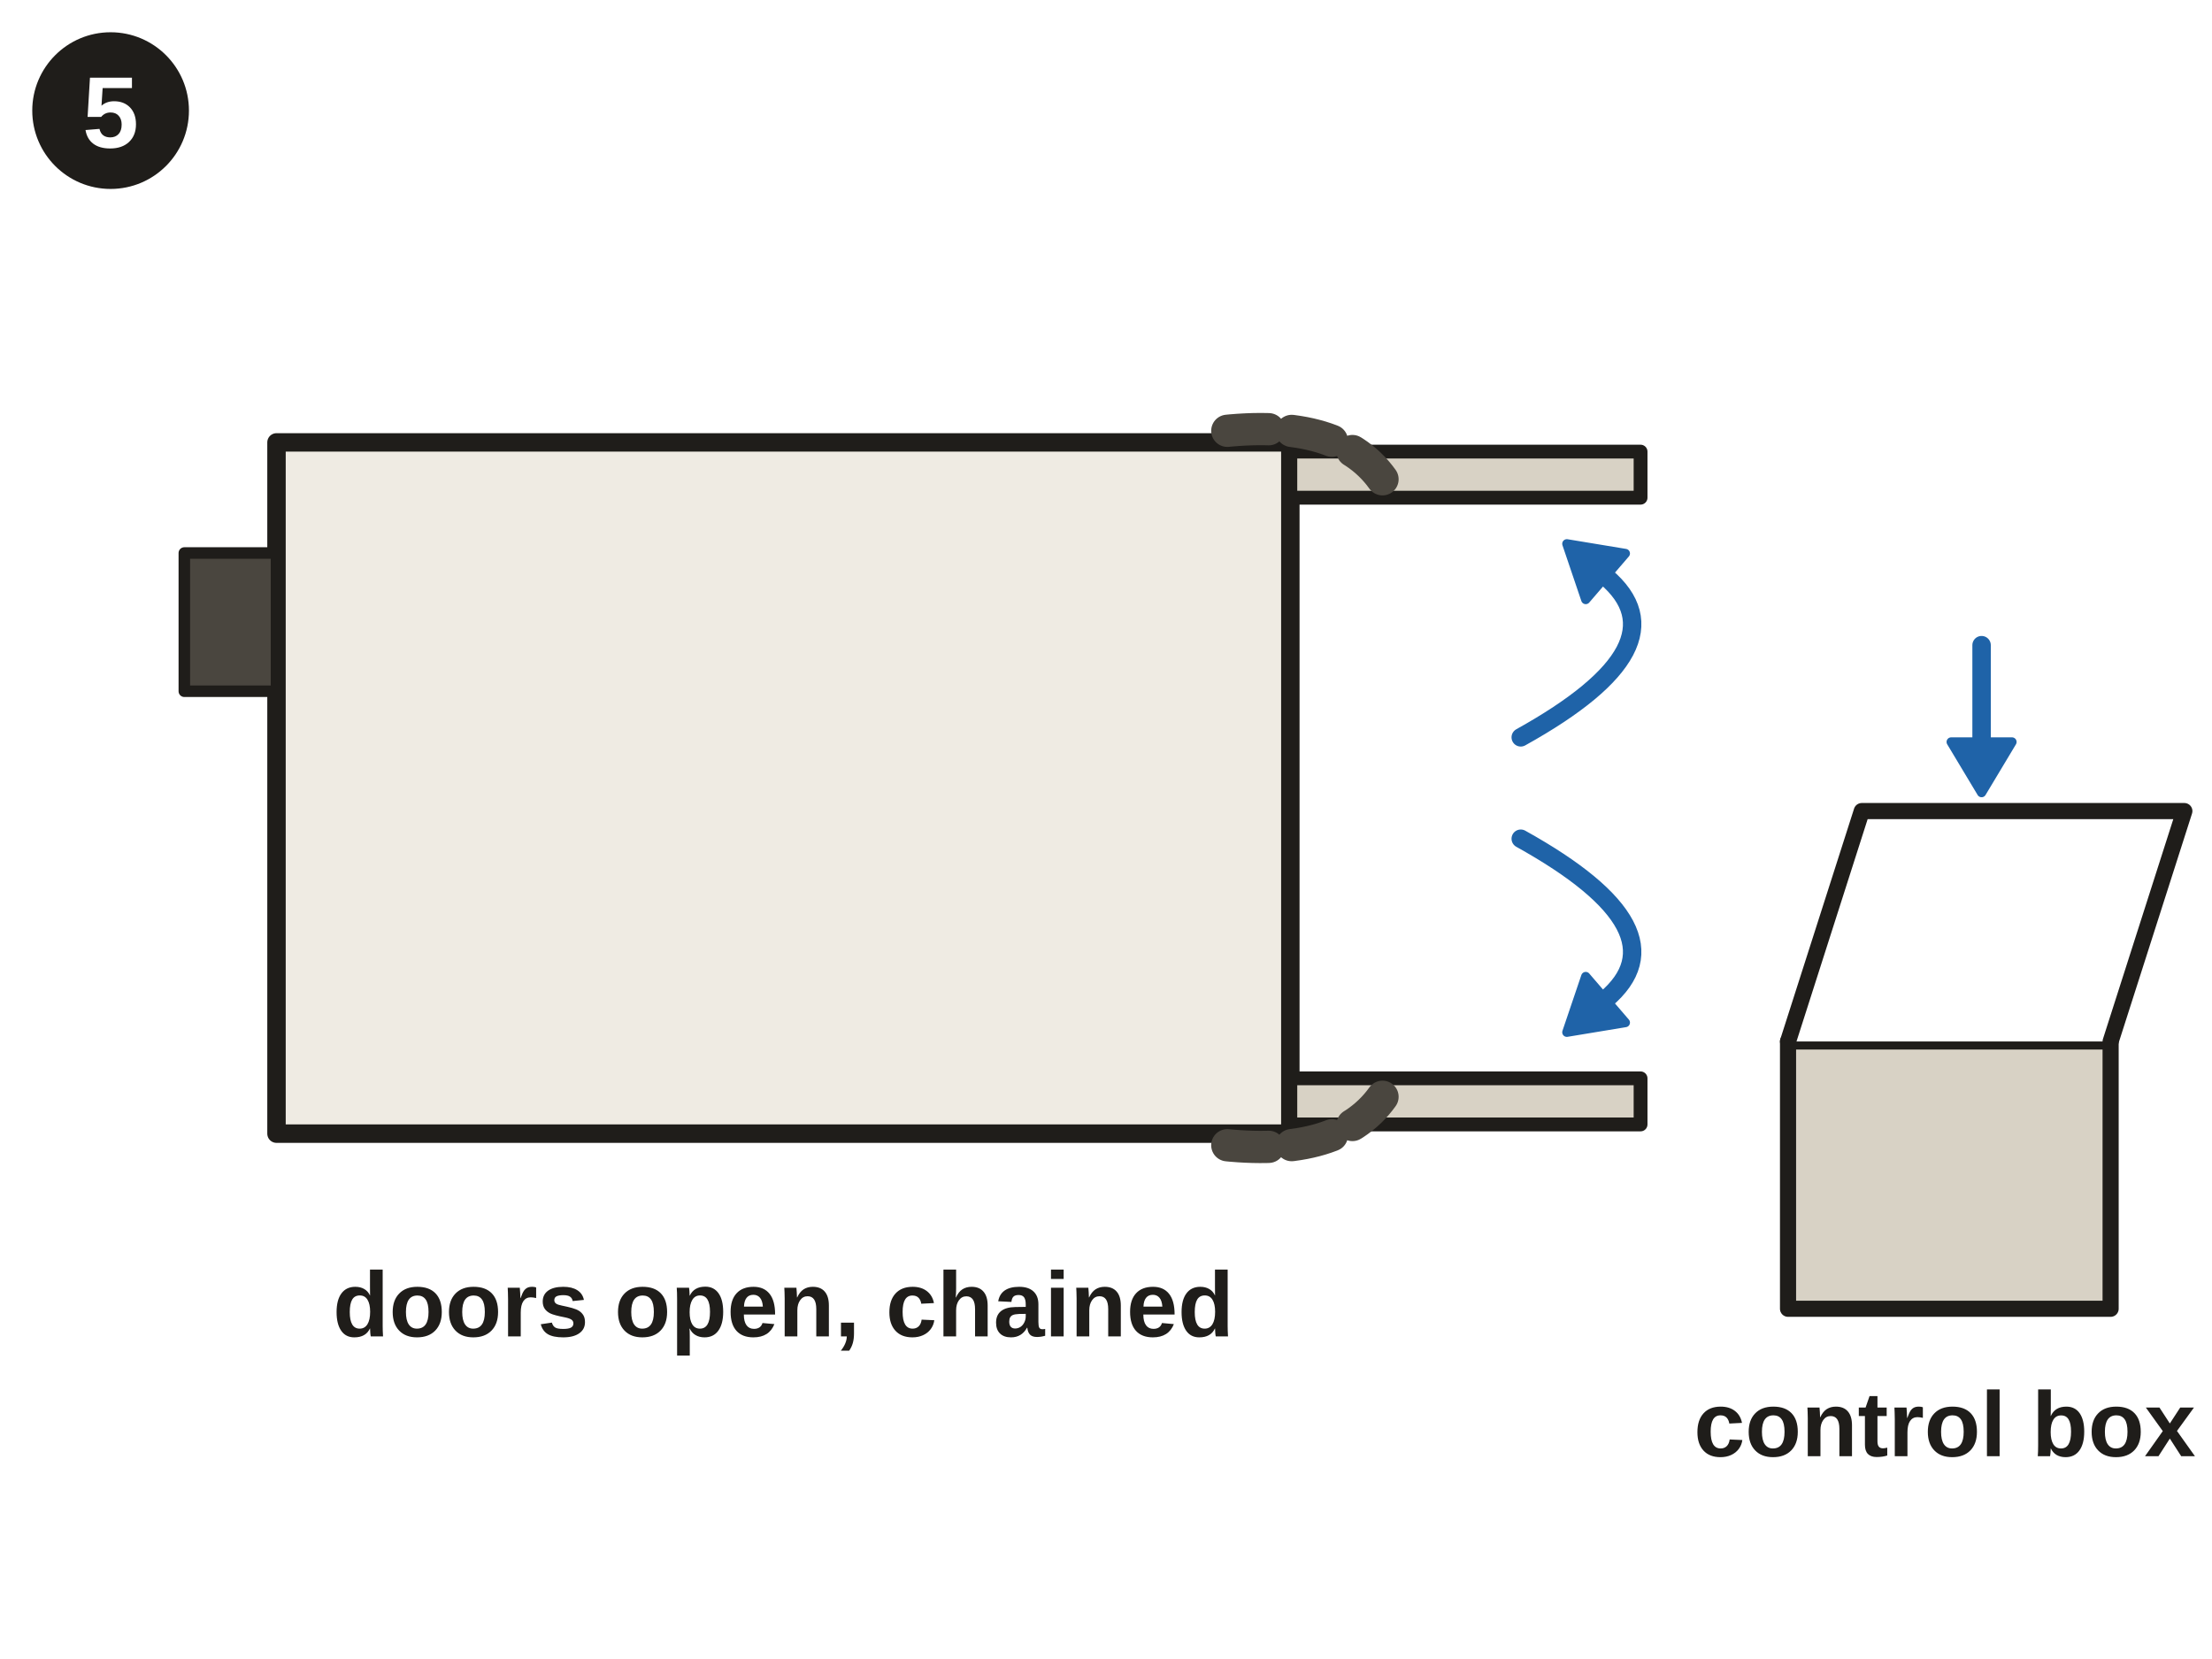
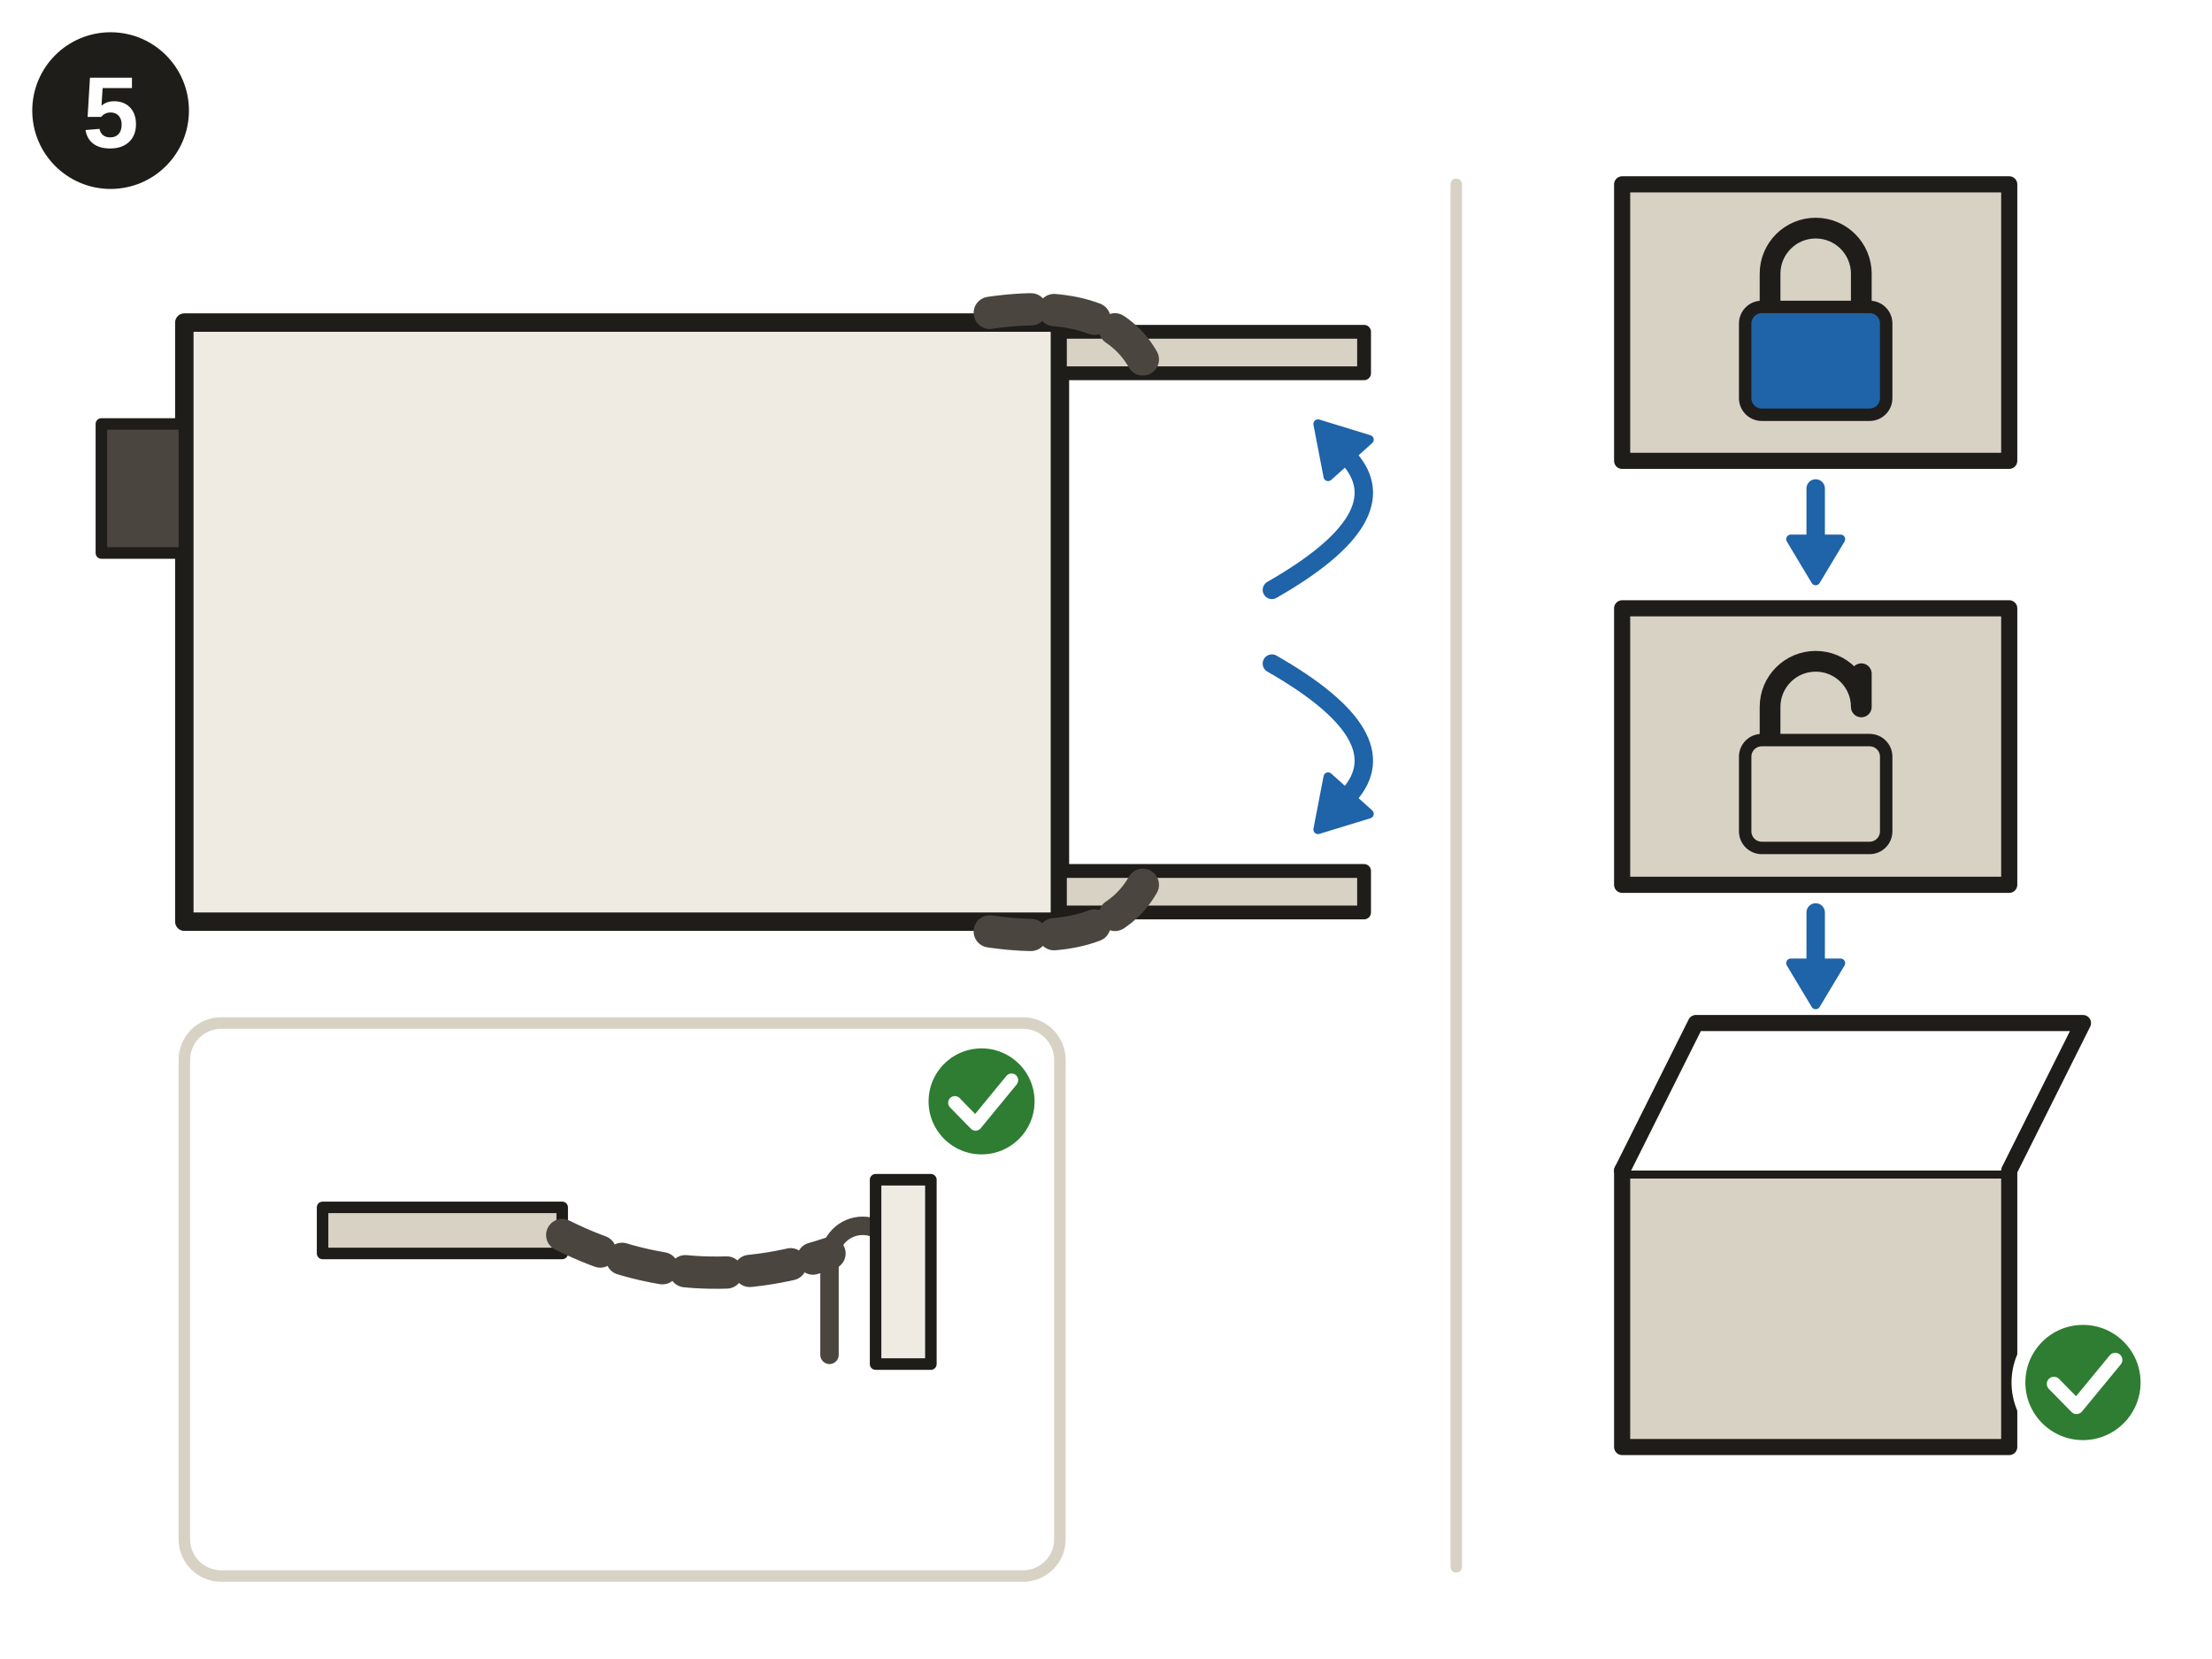
<svg xmlns="http://www.w3.org/2000/svg" viewBox="0 0 480 360" width="480" height="360" role="img" aria-labelledby="14lp-p5-title 14lp-p5-desc">
  <rect x="0" y="0" width="480" height="360" fill="#FFFFFF" />
+   <rect x="40" y="70" width="190" height="130" rx="0" fill="#EFEBE3" stroke="#1F1D1A" stroke-width="4" stroke-linejoin="round" />
+   <rect x="22" y="92" width="18" height="28" rx="0" fill="#4A463F" stroke="#1F1D1A" stroke-width="2.5" stroke-linejoin="round" />
+   <rect x="230" y="72" width="66" height="9" rx="0" fill="#D8D2C5" stroke="#1F1D1A" stroke-width="3" stroke-linejoin="round" />
+   <rect x="230" y="189" width="66" height="9" rx="0" fill="#D8D2C5" stroke="#1F1D1A" stroke-width="3" stroke-linejoin="round" />
+   <path d="M276 128 Q304 112 292.7 99.4" fill="none" stroke="#1F63A8" stroke-width="4" stroke-linecap="round" stroke-linejoin="round" />
+   <polygon points="286,92 288.2,103.4 297.1,95.4" fill="#1F63A8" stroke="#1F63A8" stroke-width="2" stroke-linejoin="round" />
+   <path d="M276 144 Q304 160 292.7 172.6" fill="none" stroke="#1F63A8" stroke-width="4" stroke-linecap="round" stroke-linejoin="round" />
+   <polygon points="286,180 297.1,176.6 288.2,168.6" fill="#1F63A8" stroke="#1F63A8" stroke-width="2" stroke-linejoin="round" />
+   <path d="M248 78 Q240 64 214 68" fill="none" stroke="#4A463F" stroke-width="7" stroke-dasharray="9 5" stroke-linecap="round" stroke-linejoin="round" />
+   <path d="M248 192 Q240 206 214 202" fill="none" stroke="#4A463F" stroke-width="7" stroke-dasharray="9 5" stroke-linecap="round" stroke-linejoin="round" />
+   <rect x="40" y="222" width="190" height="120" rx="8" fill="none" stroke="#D8D2C5" stroke-width="2.5" stroke-linejoin="round" />
+   <g transform="translate(40,222)">
+     <rect x="30" y="40" width="52" height="10" rx="0" fill="#D8D2C5" stroke="#1F1D1A" stroke-width="2.5" stroke-linejoin="round" />
+     <path d="M82 46 Q110 60 140 50" fill="none" stroke="#4A463F" stroke-width="7" stroke-dasharray="9 5" stroke-linecap="round" stroke-linejoin="round" />
+     <path d="M140 72 L140 51.2 A7.2 7.2 0 1 1 154.4 51.2" fill="none" stroke="#4A463F" stroke-width="4" stroke-linecap="round" stroke-linejoin="round" />
+     <rect x="150" y="34" width="12" height="40" rx="0" fill="#EFEBE3" stroke="#1F1D1A" stroke-width="2.5" stroke-linejoin="round" />
+   </g>
+   <circle cx="213" cy="239" r="13" fill="#2E7D32" stroke="#FFFFFF" stroke-width="3" />
+   <path d="M207.2 239.3 L211.7 243.9 L219.5 234.4" fill="none" stroke="#FFFFFF" stroke-width="2.9" stroke-linecap="round" stroke-linejoin="round" />
+   <line x1="316" y1="40" x2="316" y2="340" stroke="#D8D2C5" stroke-width="2.5" stroke-linecap="round" />
+   <rect x="352" y="40" width="84" height="60" rx="0" fill="#D8D2C5" stroke="#1F1D1A" stroke-width="3.5" stroke-linejoin="round" />
+   <path d="M384.1 68.4 L384.1 59.4 A9.9 9.9 0 0 1 403.9 59.4 L403.9 68.4" fill="none" stroke="#1F1D1A" stroke-width="4.5" stroke-linecap="round" stroke-linejoin="round" />
+   <rect x="378.7" y="66.6" width="30.6" height="23.4" rx="3.6" fill="#1F63A8" stroke="#1F1D1A" stroke-width="2.7" stroke-linejoin="round" />
+   <line x1="394" y1="106" x2="394" y2="117" stroke="#1F63A8" stroke-width="4" stroke-linecap="round" />
+   <polygon points="394,126 399.4,117 388.6,117" fill="#1F63A8" stroke="#1F63A8" stroke-width="2" stroke-linejoin="round" />
+   <rect x="352" y="132" width="84" height="60" rx="0" fill="#D8D2C5" stroke="#1F1D1A" stroke-width="3.5" stroke-linejoin="round" />
+   <path d="M384.1 162.4 L384.1 153.4 A9.9 9.9 0 0 1 403.9 153.4 L403.9 146.2" fill="none" stroke="#1F1D1A" stroke-width="4.5" stroke-linecap="round" stroke-linejoin="round" />
+   <rect x="378.7" y="160.6" width="30.6" height="23.4" rx="3.6" fill="#D8D2C5" stroke="#1F1D1A" stroke-width="2.7" stroke-linejoin="round" />
+   <line x1="394" y1="198" x2="394" y2="209" stroke="#1F63A8" stroke-width="4" stroke-linecap="round" />
+   <polygon points="394,218 399.4,209 388.6,209" fill="#1F63A8" stroke="#1F63A8" stroke-width="2" stroke-linejoin="round" />
+   <rect x="352" y="254" width="84" height="60" rx="0" fill="#D8D2C5" stroke="#1F1D1A" stroke-width="3.5" stroke-linejoin="round" />
+   <path d="M352 254 L368 222 L452 222 L436 254" fill="#FFFFFF" stroke="#1F1D1A" stroke-width="3.5" stroke-linecap="round" stroke-linejoin="round" />
+   <circle cx="452" cy="300" r="14" fill="#2E7D32" stroke="#FFFFFF" stroke-width="3" />
+   <path d="M445.7 300.3 L450.6 305.3 L459 295.1" fill="none" stroke="#FFFFFF" stroke-width="3.1" stroke-linecap="round" stroke-linejoin="round" />
  <circle cx="24" cy="24" r="17" fill="#1F1D1A" stroke="none" stroke-width="4" />
-   <text x="24" y="32" font-family="Segoe UI, Arial, Helvetica, sans-serif" font-size="22" font-weight="700" text-anchor="middle" fill="#FFFFFF">5</text>
-   <rect x="60" y="96" width="220" height="150" rx="0" fill="#EFEBE3" stroke="#1F1D1A" stroke-width="4" stroke-linejoin="round" />
-   <rect x="40" y="120" width="20" height="30" rx="0" fill="#4A463F" stroke="#1F1D1A" stroke-width="2.5" stroke-linejoin="round" />
-   <rect x="280" y="98" width="76" height="10" rx="0" fill="#D8D2C5" stroke="#1F1D1A" stroke-width="3" stroke-linejoin="round" />
-   <rect x="280" y="234" width="76" height="10" rx="0" fill="#D8D2C5" stroke="#1F1D1A" stroke-width="3" stroke-linejoin="round" />
-   <path d="M330 160 Q366 140 348.4 125.1" fill="none" stroke="#1F63A8" stroke-width="4" stroke-linecap="round" stroke-linejoin="round" />
-   <polygon points="340,118 344.1,130.1 352.7,120.1" fill="#1F63A8" stroke="#1F63A8" stroke-width="2" stroke-linejoin="round" />
-   <path d="M330 182 Q366 202 348.4 216.9" fill="none" stroke="#1F63A8" stroke-width="4" stroke-linecap="round" stroke-linejoin="round" />
-   <polygon points="340,224 352.7,221.9 344.1,211.9" fill="#1F63A8" stroke="#1F63A8" stroke-width="2" stroke-linejoin="round" />
-   <path d="M300 104 Q290 90 262 94" fill="none" stroke="#4A463F" stroke-width="7" stroke-dasharray="9 5" stroke-linecap="round" stroke-linejoin="round" />
-   <path d="M300 238 Q290 252 262 248" fill="none" stroke="#4A463F" stroke-width="7" stroke-dasharray="9 5" stroke-linecap="round" stroke-linejoin="round" />
-   <text x="170" y="290" font-family="Segoe UI, Arial, Helvetica, sans-serif" font-size="20" font-weight="600" text-anchor="middle" fill="none" stroke="#FFFFFF" stroke-width="6" stroke-linejoin="round">doors open, chained</text>
-   <text x="170" y="290" font-family="Segoe UI, Arial, Helvetica, sans-serif" font-size="20" font-weight="600" text-anchor="middle" fill="#1F1D1A">doors open, chained</text>
-   <rect x="388" y="226" width="70" height="58" rx="0" fill="#D8D2C5" stroke="#1F1D1A" stroke-width="3.5" stroke-linejoin="round" />
-   <path d="M388 226 L404 176 L474 176 L458 226" fill="#FFFFFF" stroke="#1F1D1A" stroke-width="3.5" stroke-linecap="round" stroke-linejoin="round" />
-   <line x1="430" y1="140" x2="430" y2="161" stroke="#1F63A8" stroke-width="4" stroke-linecap="round" />
-   <polygon points="430,172 436.6,161 423.4,161" fill="#1F63A8" stroke="#1F63A8" stroke-width="2" stroke-linejoin="round" />
-   <text x="422" y="316" font-family="Segoe UI, Arial, Helvetica, sans-serif" font-size="20" font-weight="600" text-anchor="middle" fill="none" stroke="#FFFFFF" stroke-width="6" stroke-linejoin="round">control box</text>
-   <text x="422" y="316" font-family="Segoe UI, Arial, Helvetica, sans-serif" font-size="20" font-weight="600" text-anchor="middle" fill="#1F1D1A">control box</text>
+   <text class="seq" x="24" y="32" font-family="Segoe UI, Arial, Helvetica, sans-serif" font-size="22" font-weight="700" text-anchor="middle" fill="#FFFFFF">5</text>
</svg>
